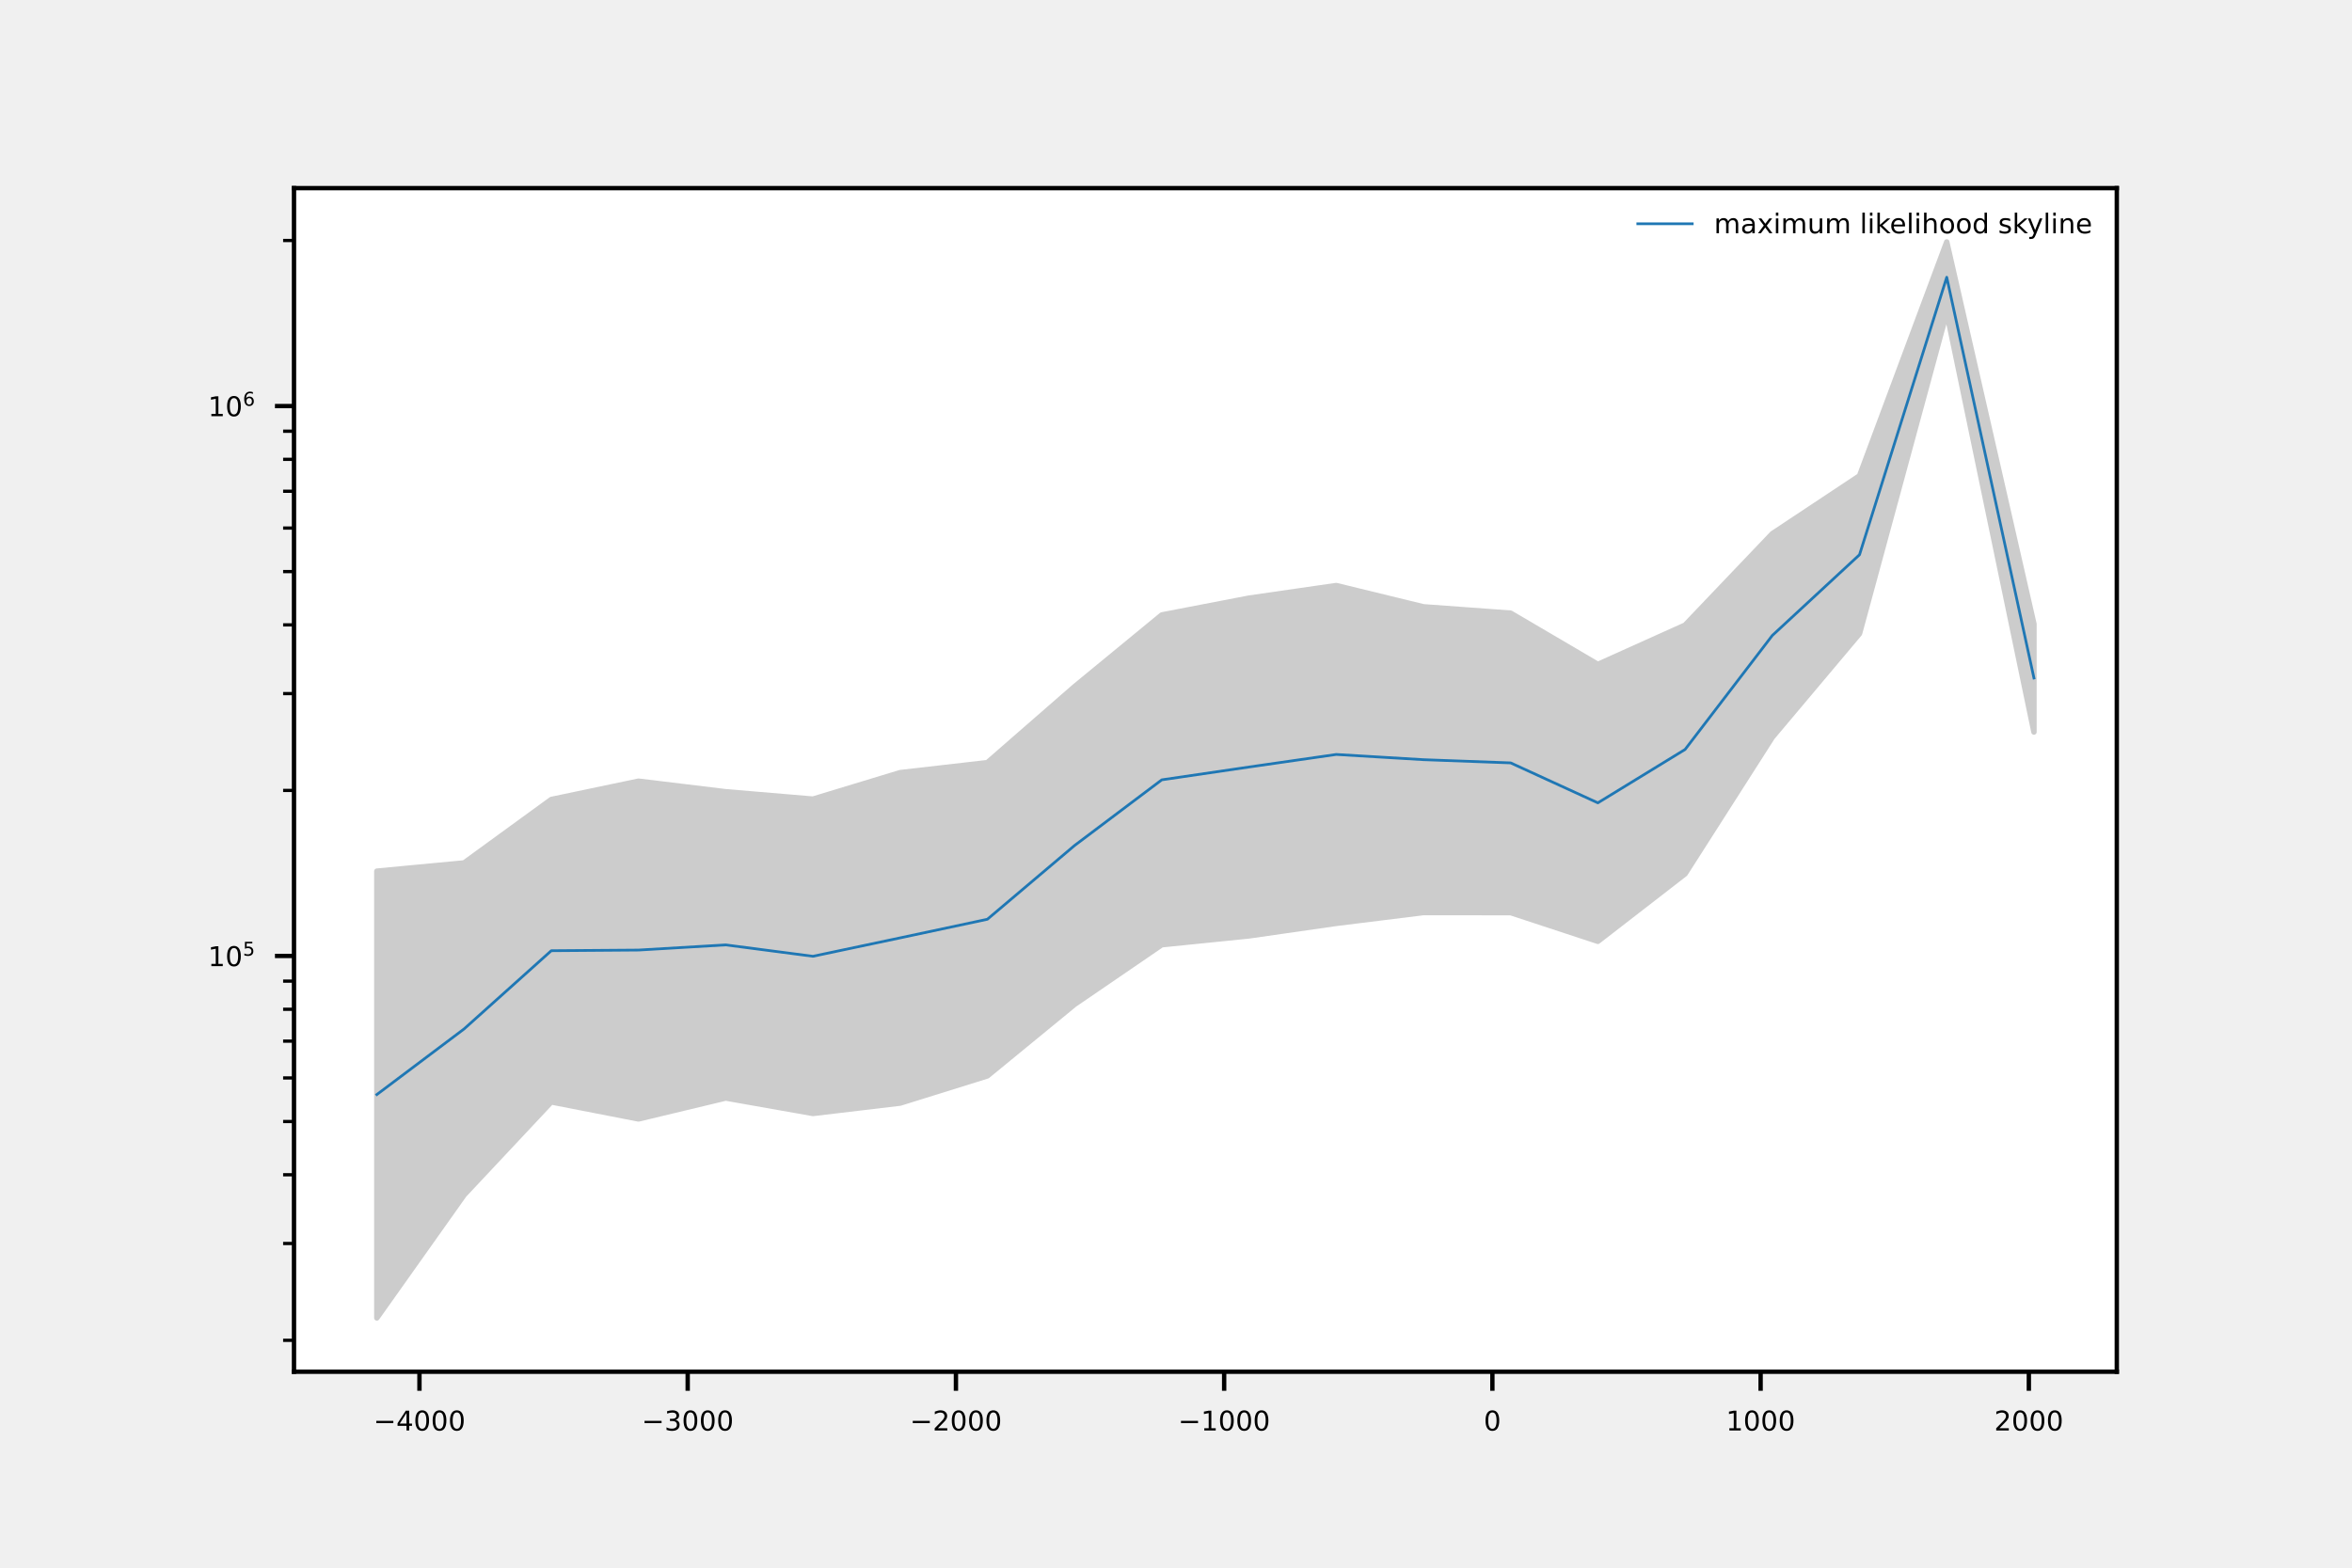
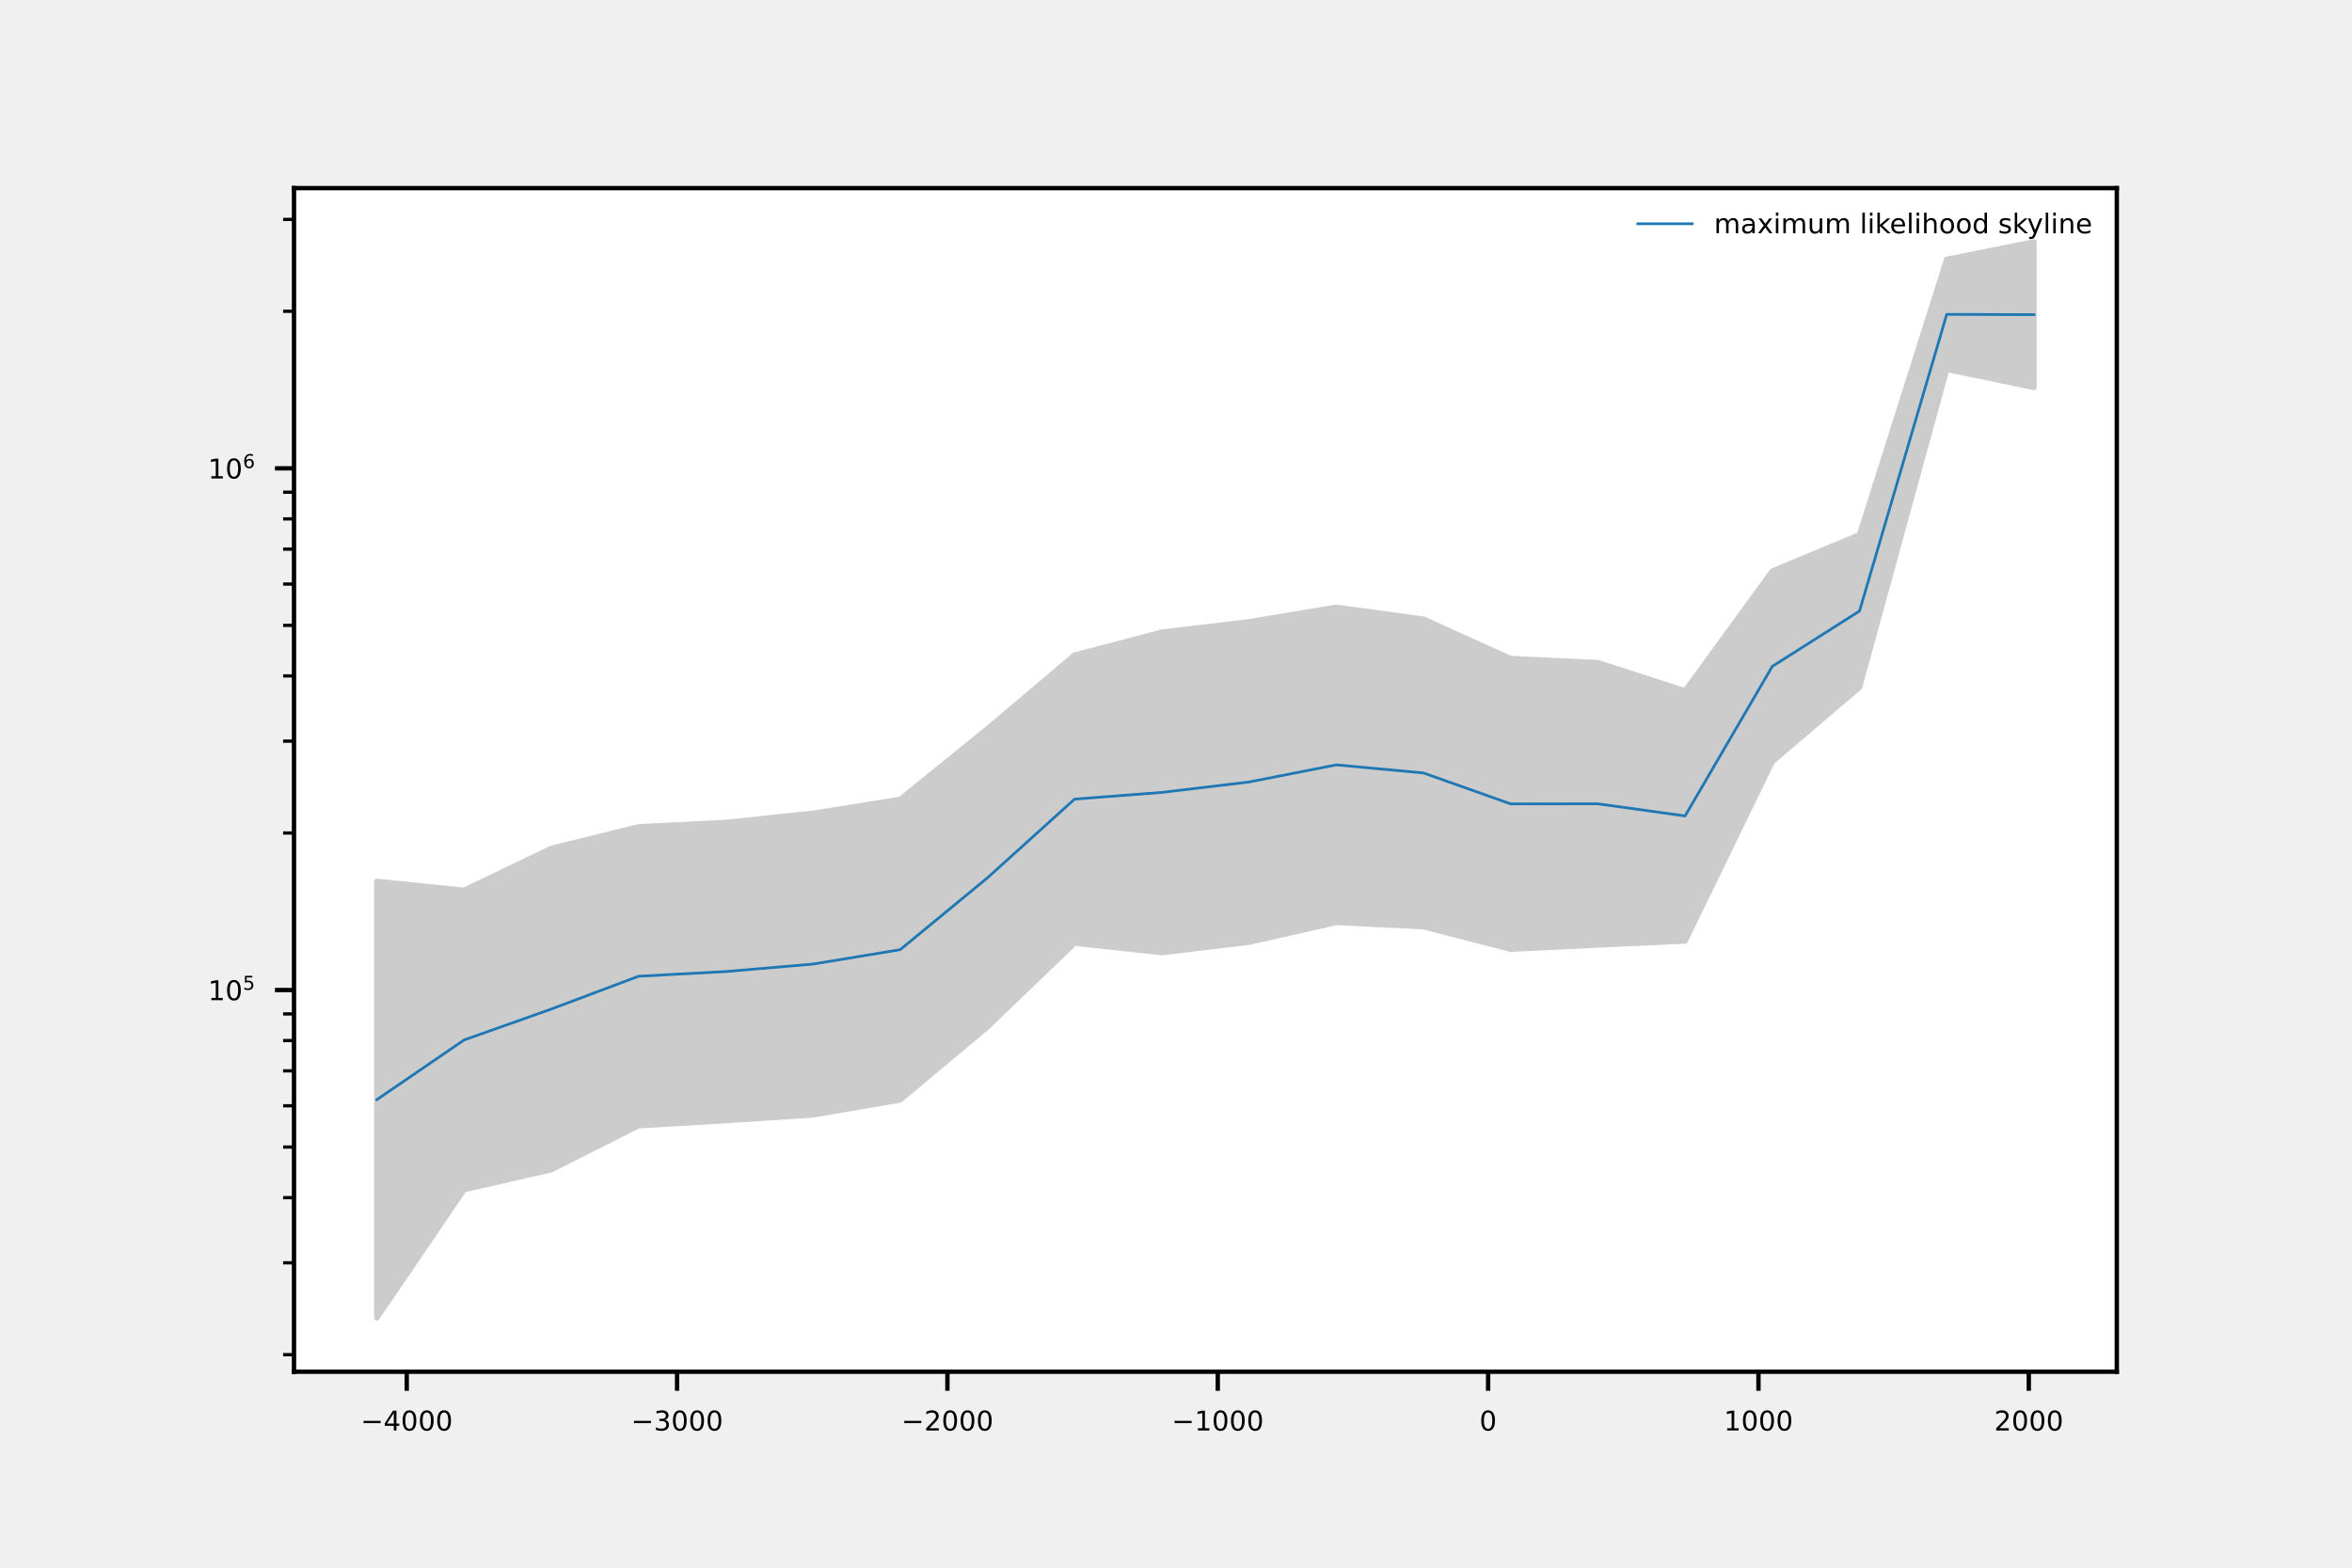
<svg xmlns="http://www.w3.org/2000/svg" xmlns:xlink="http://www.w3.org/1999/xlink" height="288pt" version="1.1" viewBox="0 0 432 288" width="432pt">
  <defs>
    <style type="text/css">*{stroke-linecap:butt;stroke-linejoin:round;}</style>
  </defs>
  <g id="figure_1">
    <g id="patch_1">
      <path d="M 0 288 L 432 288 L 432 0 L 0 0 z " style="fill:none;" />
    </g>
    <g id="axes_1">
      <g id="patch_2">
        <path d="M 54 252 L 388.8 252 L 388.8 34.56 L 54 34.56 z " style="fill:#ffffff;" />
      </g>
      <g id="PolyCollection_1">
        <defs>
-           <path d="M 69.218 -127.958 L 69.218 -45.884 L 85.237 -68.476 L 101.256 -85.565 L 117.276 -82.44 L 133.295 -86.281 L 149.314 -83.448 L 165.333 -85.352 L 181.352 -90.348 L 197.371 -103.487 L 213.39 -114.444 L 229.41 -116.069 L 245.429 -118.371 L 261.448 -120.357 L 277.467 -120.344 L 293.486 -115.07 L 309.505 -127.473 L 325.524 -152.556 L 341.544 -171.599 L 357.563 -230.575 L 373.582 -153.525 L 373.582 -173.356 L 373.582 -173.356 L 357.563 -243.556 L 341.544 -200.585 L 325.524 -189.956 L 309.505 -173.156 L 293.486 -165.945 L 277.467 -175.356 L 261.448 -176.521 L 245.429 -180.428 L 229.41 -178.116 L 213.39 -175.03 L 197.371 -161.86 L 181.352 -147.894 L 165.333 -146.056 L 149.314 -141.192 L 133.295 -142.546 L 117.276 -144.487 L 101.256 -141.126 L 85.237 -129.469 L 69.218 -127.958 z " id="m47e1a52052" style="stroke:#cccccc;" />
+           <path d="M 69.218 -126.087 L 69.218 -45.884 L 85.237 -69.45 L 101.256 -73.11 L 117.276 -81.198 L 133.295 -82.132 L 149.314 -83.183 L 165.333 -85.93 L 181.352 -99.334 L 197.371 -114.737 L 213.39 -112.995 L 229.41 -114.906 L 245.429 -118.537 L 261.448 -117.75 L 277.467 -113.621 L 293.486 -114.398 L 309.505 -115.124 L 325.524 -148.074 L 341.544 -161.739 L 357.563 -220.142 L 373.582 -216.83 L 373.582 -243.556 L 373.582 -243.556 L 357.563 -240.358 L 341.544 -189.759 L 325.524 -183.086 L 309.505 -161.086 L 293.486 -166.266 L 277.467 -167.014 L 261.448 -174.249 L 245.429 -176.438 L 229.41 -173.77 L 213.39 -171.859 L 197.371 -167.649 L 181.352 -154.105 L 165.333 -141.137 L 149.314 -138.591 L 133.295 -136.899 L 117.276 -136.102 L 101.256 -132.142 L 85.237 -124.436 L 69.218 -126.087 z " id="me3dae9f83d" style="stroke:#cccccc;" />
        </defs>
-         <g clip-path="url(#pf8a0c154a1)">
-           <use style="fill:#cccccc;stroke:#cccccc;" x="0" xlink:href="#m47e1a52052" y="288" />
+         <g clip-path="url(#p5d398bbf8b)">
+           <use style="fill:#cccccc;stroke:#cccccc;" x="0" xlink:href="#me3dae9f83d" y="288" />
        </g>
      </g>
      <g id="matplotlib.axis_1">
        <g id="xtick_1">
          <g id="line2d_1">
            <defs>
-               <path d="M 0 0 L 0 3.5 " id="m6d36dc9b44" style="stroke:#000000;stroke-width:0.8;" />
+               <path d="M 0 0 L 0 3.5 " id="mf2a84f68fe" style="stroke:#000000;stroke-width:0.8;" />
            </defs>
            <g>
-               <use style="stroke:#000000;stroke-width:0.8;" x="77.043" xlink:href="#m6d36dc9b44" y="252" />
+               <use style="stroke:#000000;stroke-width:0.8;" x="74.706" xlink:href="#mf2a84f68fe" y="252" />
            </g>
          </g>
          <g id="text_1">
-             <g transform="translate(68.58603 262.7992)scale(0.05 -0.05)">
+             <g transform="translate(66.24814 262.7992)scale(0.05 -0.05)">
              <defs>
                <path d="M 10.594 35.5 L 73.188 35.5 L 73.188 27.203 L 10.594 27.203 z " id="DejaVuSans-8722" />
                <path d="M 37.797 64.312 L 12.891 25.391 L 37.797 25.391 z M 35.203 72.906 L 47.609 72.906 L 47.609 25.391 L 58.016 25.391 L 58.016 17.188 L 47.609 17.188 L 47.609 0 L 37.797 0 L 37.797 17.188 L 4.891 17.188 L 4.891 26.703 z " id="DejaVuSans-52" />
                <path d="M 31.781 66.406 Q 24.172 66.406 20.328 58.906 Q 16.5 51.422 16.5 36.375 Q 16.5 21.391 20.328 13.891 Q 24.172 6.391 31.781 6.391 Q 39.453 6.391 43.281 13.891 Q 47.125 21.391 47.125 36.375 Q 47.125 51.422 43.281 58.906 Q 39.453 66.406 31.781 66.406 z M 31.781 74.219 Q 44.047 74.219 50.516 64.516 Q 56.984 54.828 56.984 36.375 Q 56.984 17.969 50.516 8.266 Q 44.047 -1.422 31.781 -1.422 Q 19.531 -1.422 13.062 8.266 Q 6.594 17.969 6.594 36.375 Q 6.594 54.828 13.062 64.516 Q 19.531 74.219 31.781 74.219 z " id="DejaVuSans-48" />
              </defs>
              <use xlink:href="#DejaVuSans-8722" />
              <use x="83.789" xlink:href="#DejaVuSans-52" />
              <use x="147.412" xlink:href="#DejaVuSans-48" />
              <use x="211.035" xlink:href="#DejaVuSans-48" />
              <use x="274.658" xlink:href="#DejaVuSans-48" />
            </g>
          </g>
        </g>
        <g id="xtick_2">
          <g id="line2d_2">
            <g>
-               <use style="stroke:#000000;stroke-width:0.8;" x="126.311" xlink:href="#m6d36dc9b44" y="252" />
+               <use style="stroke:#000000;stroke-width:0.8;" x="124.361" xlink:href="#mf2a84f68fe" y="252" />
            </g>
          </g>
          <g id="text_2">
-             <g transform="translate(117.8531 262.7992)scale(0.05 -0.05)">
+             <g transform="translate(115.9036 262.7992)scale(0.05 -0.05)">
              <defs>
                <path d="M 40.578 39.312 Q 47.656 37.797 51.625 33 Q 55.609 28.219 55.609 21.188 Q 55.609 10.406 48.188 4.484 Q 40.766 -1.422 27.094 -1.422 Q 22.516 -1.422 17.656 -0.516 Q 12.797 0.391 7.625 2.203 L 7.625 11.719 Q 11.719 9.328 16.594 8.109 Q 21.484 6.891 26.812 6.891 Q 36.078 6.891 40.938 10.547 Q 45.797 14.203 45.797 21.188 Q 45.797 27.641 41.281 31.266 Q 36.766 34.906 28.719 34.906 L 20.219 34.906 L 20.219 43.016 L 29.109 43.016 Q 36.375 43.016 40.234 45.922 Q 44.094 48.828 44.094 54.297 Q 44.094 59.906 40.109 62.906 Q 36.141 65.922 28.719 65.922 Q 24.656 65.922 20.016 65.031 Q 15.375 64.156 9.812 62.312 L 9.812 71.094 Q 15.438 72.656 20.344 73.438 Q 25.25 74.219 29.594 74.219 Q 40.828 74.219 47.359 69.109 Q 53.906 64.016 53.906 55.328 Q 53.906 49.266 50.438 45.094 Q 46.969 40.922 40.578 39.312 z " id="DejaVuSans-51" />
              </defs>
              <use xlink:href="#DejaVuSans-8722" />
              <use x="83.789" xlink:href="#DejaVuSans-51" />
              <use x="147.412" xlink:href="#DejaVuSans-48" />
              <use x="211.035" xlink:href="#DejaVuSans-48" />
              <use x="274.658" xlink:href="#DejaVuSans-48" />
            </g>
          </g>
        </g>
        <g id="xtick_3">
          <g id="line2d_3">
            <g>
-               <use style="stroke:#000000;stroke-width:0.8;" x="175.578" xlink:href="#m6d36dc9b44" y="252" />
+               <use style="stroke:#000000;stroke-width:0.8;" x="174.016" xlink:href="#mf2a84f68fe" y="252" />
            </g>
          </g>
          <g id="text_3">
-             <g transform="translate(167.1201 262.7992)scale(0.05 -0.05)">
+             <g transform="translate(165.5591 262.7992)scale(0.05 -0.05)">
              <defs>
                <path d="M 19.188 8.297 L 53.609 8.297 L 53.609 0 L 7.328 0 L 7.328 8.297 Q 12.938 14.109 22.625 23.891 Q 32.328 33.688 34.812 36.531 Q 39.547 41.844 41.422 45.531 Q 43.312 49.219 43.312 52.781 Q 43.312 58.594 39.234 62.25 Q 35.156 65.922 28.609 65.922 Q 23.969 65.922 18.812 64.312 Q 13.672 62.703 7.812 59.422 L 7.812 69.391 Q 13.766 71.781 18.938 73 Q 24.125 74.219 28.422 74.219 Q 39.75 74.219 46.484 68.547 Q 53.219 62.891 53.219 53.422 Q 53.219 48.922 51.531 44.891 Q 49.859 40.875 45.406 35.406 Q 44.188 33.984 37.641 27.219 Q 31.109 20.453 19.188 8.297 z " id="DejaVuSans-50" />
              </defs>
              <use xlink:href="#DejaVuSans-8722" />
              <use x="83.789" xlink:href="#DejaVuSans-50" />
              <use x="147.412" xlink:href="#DejaVuSans-48" />
              <use x="211.035" xlink:href="#DejaVuSans-48" />
              <use x="274.658" xlink:href="#DejaVuSans-48" />
            </g>
          </g>
        </g>
        <g id="xtick_4">
          <g id="line2d_4">
            <g>
-               <use style="stroke:#000000;stroke-width:0.8;" x="224.845" xlink:href="#m6d36dc9b44" y="252" />
+               <use style="stroke:#000000;stroke-width:0.8;" x="223.672" xlink:href="#mf2a84f68fe" y="252" />
            </g>
          </g>
          <g id="text_4">
-             <g transform="translate(216.3872 262.7992)scale(0.05 -0.05)">
+             <g transform="translate(215.2145 262.7992)scale(0.05 -0.05)">
              <defs>
                <path d="M 12.406 8.297 L 28.516 8.297 L 28.516 63.922 L 10.984 60.406 L 10.984 69.391 L 28.422 72.906 L 38.281 72.906 L 38.281 8.297 L 54.391 8.297 L 54.391 0 L 12.406 0 z " id="DejaVuSans-49" />
              </defs>
              <use xlink:href="#DejaVuSans-8722" />
              <use x="83.789" xlink:href="#DejaVuSans-49" />
              <use x="147.412" xlink:href="#DejaVuSans-48" />
              <use x="211.035" xlink:href="#DejaVuSans-48" />
              <use x="274.658" xlink:href="#DejaVuSans-48" />
            </g>
          </g>
        </g>
        <g id="xtick_5">
          <g id="line2d_5">
            <g>
-               <use style="stroke:#000000;stroke-width:0.8;" x="274.112" xlink:href="#m6d36dc9b44" y="252" />
+               <use style="stroke:#000000;stroke-width:0.8;" x="273.327" xlink:href="#mf2a84f68fe" y="252" />
            </g>
          </g>
          <g id="text_5">
-             <g transform="translate(272.521 262.7992)scale(0.05 -0.05)">
+             <g transform="translate(271.7368 262.7992)scale(0.05 -0.05)">
              <use xlink:href="#DejaVuSans-48" />
            </g>
          </g>
        </g>
        <g id="xtick_6">
          <g id="line2d_6">
            <g>
-               <use style="stroke:#000000;stroke-width:0.8;" x="323.379" xlink:href="#m6d36dc9b44" y="252" />
+               <use style="stroke:#000000;stroke-width:0.8;" x="322.983" xlink:href="#mf2a84f68fe" y="252" />
            </g>
          </g>
          <g id="text_6">
-             <g transform="translate(317.0162 262.7992)scale(0.05 -0.05)">
+             <g transform="translate(316.6204 262.7992)scale(0.05 -0.05)">
              <use xlink:href="#DejaVuSans-49" />
              <use x="63.623" xlink:href="#DejaVuSans-48" />
              <use x="127.246" xlink:href="#DejaVuSans-48" />
              <use x="190.869" xlink:href="#DejaVuSans-48" />
            </g>
          </g>
        </g>
        <g id="xtick_7">
          <g id="line2d_7">
            <g>
-               <use style="stroke:#000000;stroke-width:0.8;" x="372.646" xlink:href="#m6d36dc9b44" y="252" />
+               <use style="stroke:#000000;stroke-width:0.8;" x="372.638" xlink:href="#mf2a84f68fe" y="252" />
            </g>
          </g>
          <g id="text_7">
-             <g transform="translate(366.2832 262.7992)scale(0.05 -0.05)">
+             <g transform="translate(366.2759 262.7992)scale(0.05 -0.05)">
              <use xlink:href="#DejaVuSans-50" />
              <use x="63.623" xlink:href="#DejaVuSans-48" />
              <use x="127.246" xlink:href="#DejaVuSans-48" />
              <use x="190.869" xlink:href="#DejaVuSans-48" />
            </g>
          </g>
        </g>
      </g>
      <g id="matplotlib.axis_2">
        <g id="ytick_1">
          <g id="line2d_8">
            <defs>
-               <path d="M 0 0 L -3.5 0 " id="ma524ddb980" style="stroke:#000000;stroke-width:0.8;" />
+               <path d="M 0 0 L -3.5 0 " id="md61422d65e" style="stroke:#000000;stroke-width:0.8;" />
            </defs>
            <g>
-               <use style="stroke:#000000;stroke-width:0.8;" x="54" xlink:href="#ma524ddb980" y="175.619" />
+               <use style="stroke:#000000;stroke-width:0.8;" x="54" xlink:href="#md61422d65e" y="181.877" />
            </g>
          </g>
          <g id="text_8">
-             <g transform="translate(38.2 177.5185)scale(0.05 -0.05)">
+             <g transform="translate(38.2 183.7771)scale(0.05 -0.05)">
              <defs>
                <path d="M 10.797 72.906 L 49.516 72.906 L 49.516 64.594 L 19.828 64.594 L 19.828 46.734 Q 21.969 47.469 24.109 47.828 Q 26.266 48.188 28.422 48.188 Q 40.625 48.188 47.75 41.5 Q 54.891 34.812 54.891 23.391 Q 54.891 11.625 47.562 5.094 Q 40.234 -1.422 26.906 -1.422 Q 22.312 -1.422 17.547 -0.641 Q 12.797 0.141 7.719 1.703 L 7.719 11.625 Q 12.109 9.234 16.797 8.062 Q 21.484 6.891 26.703 6.891 Q 35.156 6.891 40.078 11.328 Q 45.016 15.766 45.016 23.391 Q 45.016 31 40.078 35.438 Q 35.156 39.891 26.703 39.891 Q 22.75 39.891 18.812 39.016 Q 14.891 38.141 10.797 36.281 z " id="DejaVuSans-53" />
              </defs>
              <use transform="translate(0 0.684375)" xlink:href="#DejaVuSans-49" />
              <use transform="translate(63.62305 0.684375)" xlink:href="#DejaVuSans-48" />
              <use transform="translate(128.2031 38.96563)scale(0.7)" xlink:href="#DejaVuSans-53" />
            </g>
          </g>
        </g>
        <g id="ytick_2">
          <g id="line2d_9">
            <g>
-               <use style="stroke:#000000;stroke-width:0.8;" x="54" xlink:href="#ma524ddb980" y="74.595" />
+               <use style="stroke:#000000;stroke-width:0.8;" x="54" xlink:href="#md61422d65e" y="86.037" />
            </g>
          </g>
          <g id="text_9">
-             <g transform="translate(38.2 76.49419)scale(0.05 -0.05)">
+             <g transform="translate(38.2 87.9363)scale(0.05 -0.05)">
              <defs>
                <path d="M 33.016 40.375 Q 26.375 40.375 22.484 35.828 Q 18.609 31.297 18.609 23.391 Q 18.609 15.531 22.484 10.953 Q 26.375 6.391 33.016 6.391 Q 39.656 6.391 43.531 10.953 Q 47.406 15.531 47.406 23.391 Q 47.406 31.297 43.531 35.828 Q 39.656 40.375 33.016 40.375 z M 52.594 71.297 L 52.594 62.312 Q 48.875 64.062 45.094 64.984 Q 41.312 65.922 37.594 65.922 Q 27.828 65.922 22.672 59.328 Q 17.531 52.734 16.797 39.406 Q 19.672 43.656 24.016 45.922 Q 28.375 48.188 33.594 48.188 Q 44.578 48.188 50.953 41.516 Q 57.328 34.859 57.328 23.391 Q 57.328 12.156 50.688 5.359 Q 44.047 -1.422 33.016 -1.422 Q 20.359 -1.422 13.672 8.266 Q 6.984 17.969 6.984 36.375 Q 6.984 53.656 15.188 63.938 Q 23.391 74.219 37.203 74.219 Q 40.922 74.219 44.703 73.484 Q 48.484 72.75 52.594 71.297 z " id="DejaVuSans-54" />
              </defs>
              <use transform="translate(0 0.765625)" xlink:href="#DejaVuSans-49" />
              <use transform="translate(63.62305 0.765625)" xlink:href="#DejaVuSans-48" />
              <use transform="translate(128.2031 39.04688)scale(0.7)" xlink:href="#DejaVuSans-54" />
            </g>
          </g>
        </g>
        <g id="ytick_3">
          <g id="line2d_10">
            <defs>
-               <path d="M 0 0 L -2 0 " id="mc7c1b3d553" style="stroke:#000000;stroke-width:0.6;" />
+               <path d="M 0 0 L -2 0 " id="mf2b0c2285d" style="stroke:#000000;stroke-width:0.6;" />
            </defs>
            <g>
-               <use style="stroke:#000000;stroke-width:0.6;" x="54" xlink:href="#mc7c1b3d553" y="246.232" />
+               <use style="stroke:#000000;stroke-width:0.6;" x="54" xlink:href="#mf2b0c2285d" y="248.867" />
            </g>
          </g>
        </g>
        <g id="ytick_4">
          <g id="line2d_11">
            <g>
-               <use style="stroke:#000000;stroke-width:0.6;" x="54" xlink:href="#mc7c1b3d553" y="228.442" />
+               <use style="stroke:#000000;stroke-width:0.6;" x="54" xlink:href="#mf2b0c2285d" y="231.991" />
            </g>
          </g>
        </g>
        <g id="ytick_5">
          <g id="line2d_12">
            <g>
-               <use style="stroke:#000000;stroke-width:0.6;" x="54" xlink:href="#mc7c1b3d553" y="215.82" />
+               <use style="stroke:#000000;stroke-width:0.6;" x="54" xlink:href="#mf2b0c2285d" y="220.016" />
            </g>
          </g>
        </g>
        <g id="ytick_6">
          <g id="line2d_13">
            <g>
-               <use style="stroke:#000000;stroke-width:0.6;" x="54" xlink:href="#mc7c1b3d553" y="206.03" />
+               <use style="stroke:#000000;stroke-width:0.6;" x="54" xlink:href="#mf2b0c2285d" y="210.728" />
            </g>
          </g>
        </g>
        <g id="ytick_7">
          <g id="line2d_14">
            <g>
-               <use style="stroke:#000000;stroke-width:0.6;" x="54" xlink:href="#mc7c1b3d553" y="198.031" />
+               <use style="stroke:#000000;stroke-width:0.6;" x="54" xlink:href="#mf2b0c2285d" y="203.14" />
            </g>
          </g>
        </g>
        <g id="ytick_8">
          <g id="line2d_15">
            <g>
-               <use style="stroke:#000000;stroke-width:0.6;" x="54" xlink:href="#mc7c1b3d553" y="191.268" />
+               <use style="stroke:#000000;stroke-width:0.6;" x="54" xlink:href="#mf2b0c2285d" y="196.723" />
            </g>
          </g>
        </g>
        <g id="ytick_9">
          <g id="line2d_16">
            <g>
-               <use style="stroke:#000000;stroke-width:0.6;" x="54" xlink:href="#mc7c1b3d553" y="185.409" />
+               <use style="stroke:#000000;stroke-width:0.6;" x="54" xlink:href="#mf2b0c2285d" y="191.165" />
            </g>
          </g>
        </g>
        <g id="ytick_10">
          <g id="line2d_17">
            <g>
-               <use style="stroke:#000000;stroke-width:0.6;" x="54" xlink:href="#mc7c1b3d553" y="180.241" />
+               <use style="stroke:#000000;stroke-width:0.6;" x="54" xlink:href="#mf2b0c2285d" y="186.263" />
            </g>
          </g>
        </g>
        <g id="ytick_11">
          <g id="line2d_18">
            <g>
-               <use style="stroke:#000000;stroke-width:0.6;" x="54" xlink:href="#mc7c1b3d553" y="145.208" />
+               <use style="stroke:#000000;stroke-width:0.6;" x="54" xlink:href="#mf2b0c2285d" y="153.027" />
            </g>
          </g>
        </g>
        <g id="ytick_12">
          <g id="line2d_19">
            <g>
-               <use style="stroke:#000000;stroke-width:0.6;" x="54" xlink:href="#mc7c1b3d553" y="127.418" />
+               <use style="stroke:#000000;stroke-width:0.6;" x="54" xlink:href="#mf2b0c2285d" y="136.15" />
            </g>
          </g>
        </g>
        <g id="ytick_13">
          <g id="line2d_20">
            <g>
-               <use style="stroke:#000000;stroke-width:0.6;" x="54" xlink:href="#mc7c1b3d553" y="114.796" />
+               <use style="stroke:#000000;stroke-width:0.6;" x="54" xlink:href="#mf2b0c2285d" y="124.176" />
            </g>
          </g>
        </g>
        <g id="ytick_14">
          <g id="line2d_21">
            <g>
-               <use style="stroke:#000000;stroke-width:0.6;" x="54" xlink:href="#mc7c1b3d553" y="105.006" />
+               <use style="stroke:#000000;stroke-width:0.6;" x="54" xlink:href="#mf2b0c2285d" y="114.888" />
            </g>
          </g>
        </g>
        <g id="ytick_15">
          <g id="line2d_22">
            <g>
-               <use style="stroke:#000000;stroke-width:0.6;" x="54" xlink:href="#mc7c1b3d553" y="97.007" />
+               <use style="stroke:#000000;stroke-width:0.6;" x="54" xlink:href="#mf2b0c2285d" y="107.299" />
            </g>
          </g>
        </g>
        <g id="ytick_16">
          <g id="line2d_23">
            <g>
-               <use style="stroke:#000000;stroke-width:0.6;" x="54" xlink:href="#mc7c1b3d553" y="90.243" />
+               <use style="stroke:#000000;stroke-width:0.6;" x="54" xlink:href="#mf2b0c2285d" y="100.883" />
            </g>
          </g>
        </g>
        <g id="ytick_17">
          <g id="line2d_24">
            <g>
-               <use style="stroke:#000000;stroke-width:0.6;" x="54" xlink:href="#mc7c1b3d553" y="84.385" />
+               <use style="stroke:#000000;stroke-width:0.6;" x="54" xlink:href="#mf2b0c2285d" y="95.325" />
            </g>
          </g>
        </g>
        <g id="ytick_18">
          <g id="line2d_25">
            <g>
-               <use style="stroke:#000000;stroke-width:0.6;" x="54" xlink:href="#mc7c1b3d553" y="79.217" />
+               <use style="stroke:#000000;stroke-width:0.6;" x="54" xlink:href="#mf2b0c2285d" y="90.422" />
            </g>
          </g>
        </g>
        <g id="ytick_19">
          <g id="line2d_26">
            <g>
-               <use style="stroke:#000000;stroke-width:0.6;" x="54" xlink:href="#mc7c1b3d553" y="44.183" />
-             </g>
-           </g>
-         </g>
-       </g>
-       <g id="line2d_27">
-         <path clip-path="url(#pf8a0c154a1)" d="M 69.218 201.079 L 85.237 189.028 L 101.256 174.655 L 117.276 174.536 L 133.295 173.587 L 149.314 175.68 L 165.333 172.296 L 181.352 168.879 L 197.371 155.327 L 213.39 143.263 L 229.41 140.908 L 245.429 138.601 L 261.448 139.561 L 277.467 140.15 L 293.486 147.492 L 309.505 137.685 L 325.524 116.744 L 341.544 101.908 L 357.563 50.934 L 373.582 124.56 " style="fill:none;stroke:#1f77b4;stroke-linecap:square;stroke-width:0.5;" />
+               <use style="stroke:#000000;stroke-width:0.6;" x="54" xlink:href="#mf2b0c2285d" y="57.186" />
+             </g>
+           </g>
+         </g>
+         <g id="ytick_20">
+           <g id="line2d_27">
+             <g>
+               <use style="stroke:#000000;stroke-width:0.6;" x="54" xlink:href="#mf2b0c2285d" y="40.309" />
+             </g>
+           </g>
+         </g>
+       </g>
+       <g id="line2d_28">
+         <path clip-path="url(#p5d398bbf8b)" d="M 69.218 202.015 L 85.237 191.057 L 101.256 185.374 L 117.276 179.35 L 133.295 178.485 L 149.314 177.113 L 165.333 174.467 L 181.352 161.28 L 197.371 146.807 L 213.39 145.573 L 229.41 143.662 L 245.429 140.512 L 261.448 142.001 L 277.467 147.682 L 293.486 147.668 L 309.505 149.895 L 325.524 122.42 L 341.544 112.251 L 357.563 57.75 L 373.582 57.807 " style="fill:none;stroke:#1f77b4;stroke-linecap:square;stroke-width:0.5;" />
      </g>
      <g id="patch_3">
        <path d="M 54 252 L 54 34.56 " style="fill:none;stroke:#000000;stroke-linecap:square;stroke-linejoin:miter;stroke-width:0.8;" />
      </g>
      <g id="patch_4">
        <path d="M 388.8 252 L 388.8 34.56 " style="fill:none;stroke:#000000;stroke-linecap:square;stroke-linejoin:miter;stroke-width:0.8;" />
      </g>
      <g id="patch_5">
        <path d="M 54 252 L 388.8 252 " style="fill:none;stroke:#000000;stroke-linecap:square;stroke-linejoin:miter;stroke-width:0.8;" />
      </g>
      <g id="patch_6">
        <path d="M 54 34.56 L 388.8 34.56 " style="fill:none;stroke:#000000;stroke-linecap:square;stroke-linejoin:miter;stroke-width:0.8;" />
      </g>
      <g id="legend_1">
-         <g id="line2d_28">
+         <g id="line2d_29">
          <path d="M 300.82 41.109 L 310.82 41.109 " style="fill:none;stroke:#1f77b4;stroke-linecap:square;stroke-width:0.5;" />
        </g>
-         <g id="line2d_29" />
+         <g id="line2d_30" />
        <g id="text_10">
          <g transform="translate(314.8195 42.85922)scale(0.05 -0.05)">
            <defs>
              <path d="M 52 44.188 Q 55.375 50.25 60.062 53.125 Q 64.75 56 71.094 56 Q 79.641 56 84.281 50.016 Q 88.922 44.047 88.922 33.016 L 88.922 0 L 79.891 0 L 79.891 32.719 Q 79.891 40.578 77.094 44.375 Q 74.312 48.188 68.609 48.188 Q 61.625 48.188 57.562 43.547 Q 53.516 38.922 53.516 30.906 L 53.516 0 L 44.484 0 L 44.484 32.719 Q 44.484 40.625 41.703 44.406 Q 38.922 48.188 33.109 48.188 Q 26.219 48.188 22.156 43.531 Q 18.109 38.875 18.109 30.906 L 18.109 0 L 9.078 0 L 9.078 54.688 L 18.109 54.688 L 18.109 46.188 Q 21.188 51.219 25.484 53.609 Q 29.781 56 35.688 56 Q 41.656 56 45.828 52.969 Q 50 49.953 52 44.188 z " id="DejaVuSans-109" />
              <path d="M 34.281 27.484 Q 23.391 27.484 19.188 25 Q 14.984 22.516 14.984 16.5 Q 14.984 11.719 18.141 8.906 Q 21.297 6.109 26.703 6.109 Q 34.188 6.109 38.703 11.406 Q 43.219 16.703 43.219 25.484 L 43.219 27.484 z M 52.203 31.203 L 52.203 0 L 43.219 0 L 43.219 8.297 Q 40.141 3.328 35.547 0.953 Q 30.953 -1.422 24.312 -1.422 Q 15.922 -1.422 10.953 3.297 Q 6 8.016 6 15.922 Q 6 25.141 12.172 29.828 Q 18.359 34.516 30.609 34.516 L 43.219 34.516 L 43.219 35.406 Q 43.219 41.609 39.141 45 Q 35.062 48.391 27.688 48.391 Q 23 48.391 18.547 47.266 Q 14.109 46.141 10.016 43.891 L 10.016 52.203 Q 14.938 54.109 19.578 55.047 Q 24.219 56 28.609 56 Q 40.484 56 46.344 49.844 Q 52.203 43.703 52.203 31.203 z " id="DejaVuSans-97" />
              <path d="M 54.891 54.688 L 35.109 28.078 L 55.906 0 L 45.312 0 L 29.391 21.484 L 13.484 0 L 2.875 0 L 24.125 28.609 L 4.688 54.688 L 15.281 54.688 L 29.781 35.203 L 44.281 54.688 z " id="DejaVuSans-120" />
              <path d="M 9.422 54.688 L 18.406 54.688 L 18.406 0 L 9.422 0 z M 9.422 75.984 L 18.406 75.984 L 18.406 64.594 L 9.422 64.594 z " id="DejaVuSans-105" />
              <path d="M 8.5 21.578 L 8.5 54.688 L 17.484 54.688 L 17.484 21.922 Q 17.484 14.156 20.5 10.266 Q 23.531 6.391 29.594 6.391 Q 36.859 6.391 41.078 11.031 Q 45.312 15.672 45.312 23.688 L 45.312 54.688 L 54.297 54.688 L 54.297 0 L 45.312 0 L 45.312 8.406 Q 42.047 3.422 37.719 1 Q 33.406 -1.422 27.688 -1.422 Q 18.266 -1.422 13.375 4.438 Q 8.5 10.297 8.5 21.578 z M 31.109 56 z " id="DejaVuSans-117" />
              <path id="DejaVuSans-32" />
              <path d="M 9.422 75.984 L 18.406 75.984 L 18.406 0 L 9.422 0 z " id="DejaVuSans-108" />
              <path d="M 9.078 75.984 L 18.109 75.984 L 18.109 31.109 L 44.922 54.688 L 56.391 54.688 L 27.391 29.109 L 57.625 0 L 45.906 0 L 18.109 26.703 L 18.109 0 L 9.078 0 z " id="DejaVuSans-107" />
              <path d="M 56.203 29.594 L 56.203 25.203 L 14.891 25.203 Q 15.484 15.922 20.484 11.062 Q 25.484 6.203 34.422 6.203 Q 39.594 6.203 44.453 7.469 Q 49.312 8.734 54.109 11.281 L 54.109 2.781 Q 49.266 0.734 44.188 -0.344 Q 39.109 -1.422 33.891 -1.422 Q 20.797 -1.422 13.156 6.188 Q 5.516 13.812 5.516 26.812 Q 5.516 40.234 12.766 48.109 Q 20.016 56 32.328 56 Q 43.359 56 49.781 48.891 Q 56.203 41.797 56.203 29.594 z M 47.219 32.234 Q 47.125 39.594 43.094 43.984 Q 39.062 48.391 32.422 48.391 Q 24.906 48.391 20.391 44.141 Q 15.875 39.891 15.188 32.172 z " id="DejaVuSans-101" />
              <path d="M 54.891 33.016 L 54.891 0 L 45.906 0 L 45.906 32.719 Q 45.906 40.484 42.875 44.328 Q 39.844 48.188 33.797 48.188 Q 26.516 48.188 22.312 43.547 Q 18.109 38.922 18.109 30.906 L 18.109 0 L 9.078 0 L 9.078 75.984 L 18.109 75.984 L 18.109 46.188 Q 21.344 51.125 25.703 53.562 Q 30.078 56 35.797 56 Q 45.219 56 50.047 50.172 Q 54.891 44.344 54.891 33.016 z " id="DejaVuSans-104" />
              <path d="M 30.609 48.391 Q 23.391 48.391 19.188 42.75 Q 14.984 37.109 14.984 27.297 Q 14.984 17.484 19.156 11.844 Q 23.344 6.203 30.609 6.203 Q 37.797 6.203 41.984 11.859 Q 46.188 17.531 46.188 27.297 Q 46.188 37.016 41.984 42.703 Q 37.797 48.391 30.609 48.391 z M 30.609 56 Q 42.328 56 49.016 48.375 Q 55.719 40.766 55.719 27.297 Q 55.719 13.875 49.016 6.219 Q 42.328 -1.422 30.609 -1.422 Q 18.844 -1.422 12.172 6.219 Q 5.516 13.875 5.516 27.297 Q 5.516 40.766 12.172 48.375 Q 18.844 56 30.609 56 z " id="DejaVuSans-111" />
              <path d="M 45.406 46.391 L 45.406 75.984 L 54.391 75.984 L 54.391 0 L 45.406 0 L 45.406 8.203 Q 42.578 3.328 38.25 0.953 Q 33.938 -1.422 27.875 -1.422 Q 17.969 -1.422 11.734 6.484 Q 5.516 14.406 5.516 27.297 Q 5.516 40.188 11.734 48.094 Q 17.969 56 27.875 56 Q 33.938 56 38.25 53.625 Q 42.578 51.266 45.406 46.391 z M 14.797 27.297 Q 14.797 17.391 18.875 11.75 Q 22.953 6.109 30.078 6.109 Q 37.203 6.109 41.297 11.75 Q 45.406 17.391 45.406 27.297 Q 45.406 37.203 41.297 42.844 Q 37.203 48.484 30.078 48.484 Q 22.953 48.484 18.875 42.844 Q 14.797 37.203 14.797 27.297 z " id="DejaVuSans-100" />
              <path d="M 44.281 53.078 L 44.281 44.578 Q 40.484 46.531 36.375 47.5 Q 32.281 48.484 27.875 48.484 Q 21.188 48.484 17.844 46.438 Q 14.5 44.391 14.5 40.281 Q 14.5 37.156 16.891 35.375 Q 19.281 33.594 26.516 31.984 L 29.594 31.297 Q 39.156 29.25 43.188 25.516 Q 47.219 21.781 47.219 15.094 Q 47.219 7.469 41.188 3.016 Q 35.156 -1.422 24.609 -1.422 Q 20.219 -1.422 15.453 -0.562 Q 10.688 0.297 5.422 2 L 5.422 11.281 Q 10.406 8.688 15.234 7.391 Q 20.062 6.109 24.812 6.109 Q 31.156 6.109 34.562 8.281 Q 37.984 10.453 37.984 14.406 Q 37.984 18.062 35.516 20.016 Q 33.062 21.969 24.703 23.781 L 21.578 24.516 Q 13.234 26.266 9.516 29.906 Q 5.812 33.547 5.812 39.891 Q 5.812 47.609 11.281 51.797 Q 16.75 56 26.812 56 Q 31.781 56 36.172 55.266 Q 40.578 54.547 44.281 53.078 z " id="DejaVuSans-115" />
              <path d="M 32.172 -5.078 Q 28.375 -14.844 24.75 -17.812 Q 21.141 -20.797 15.094 -20.797 L 7.906 -20.797 L 7.906 -13.281 L 13.188 -13.281 Q 16.891 -13.281 18.938 -11.516 Q 21 -9.766 23.484 -3.219 L 25.094 0.875 L 2.984 54.688 L 12.5 54.688 L 29.594 11.922 L 46.688 54.688 L 56.203 54.688 z " id="DejaVuSans-121" />
              <path d="M 54.891 33.016 L 54.891 0 L 45.906 0 L 45.906 32.719 Q 45.906 40.484 42.875 44.328 Q 39.844 48.188 33.797 48.188 Q 26.516 48.188 22.312 43.547 Q 18.109 38.922 18.109 30.906 L 18.109 0 L 9.078 0 L 9.078 54.688 L 18.109 54.688 L 18.109 46.188 Q 21.344 51.125 25.703 53.562 Q 30.078 56 35.797 56 Q 45.219 56 50.047 50.172 Q 54.891 44.344 54.891 33.016 z " id="DejaVuSans-110" />
            </defs>
            <use xlink:href="#DejaVuSans-109" />
            <use x="97.412" xlink:href="#DejaVuSans-97" />
            <use x="158.691" xlink:href="#DejaVuSans-120" />
            <use x="217.871" xlink:href="#DejaVuSans-105" />
            <use x="245.654" xlink:href="#DejaVuSans-109" />
            <use x="343.066" xlink:href="#DejaVuSans-117" />
            <use x="406.445" xlink:href="#DejaVuSans-109" />
            <use x="503.857" xlink:href="#DejaVuSans-32" />
            <use x="535.645" xlink:href="#DejaVuSans-108" />
            <use x="563.428" xlink:href="#DejaVuSans-105" />
            <use x="591.211" xlink:href="#DejaVuSans-107" />
            <use x="645.496" xlink:href="#DejaVuSans-101" />
            <use x="707.02" xlink:href="#DejaVuSans-108" />
            <use x="734.803" xlink:href="#DejaVuSans-105" />
            <use x="762.586" xlink:href="#DejaVuSans-104" />
            <use x="825.965" xlink:href="#DejaVuSans-111" />
            <use x="887.146" xlink:href="#DejaVuSans-111" />
            <use x="948.328" xlink:href="#DejaVuSans-100" />
            <use x="1011.805" xlink:href="#DejaVuSans-32" />
            <use x="1043.592" xlink:href="#DejaVuSans-115" />
            <use x="1095.691" xlink:href="#DejaVuSans-107" />
            <use x="1149.977" xlink:href="#DejaVuSans-121" />
            <use x="1209.156" xlink:href="#DejaVuSans-108" />
            <use x="1236.939" xlink:href="#DejaVuSans-105" />
            <use x="1264.723" xlink:href="#DejaVuSans-110" />
            <use x="1328.102" xlink:href="#DejaVuSans-101" />
          </g>
        </g>
      </g>
    </g>
  </g>
  <defs>
-     <clipPath id="pf8a0c154a1">
+     <clipPath id="p5d398bbf8b">
      <rect height="217.44" width="334.8" x="54" y="34.56" />
    </clipPath>
  </defs>
</svg>
